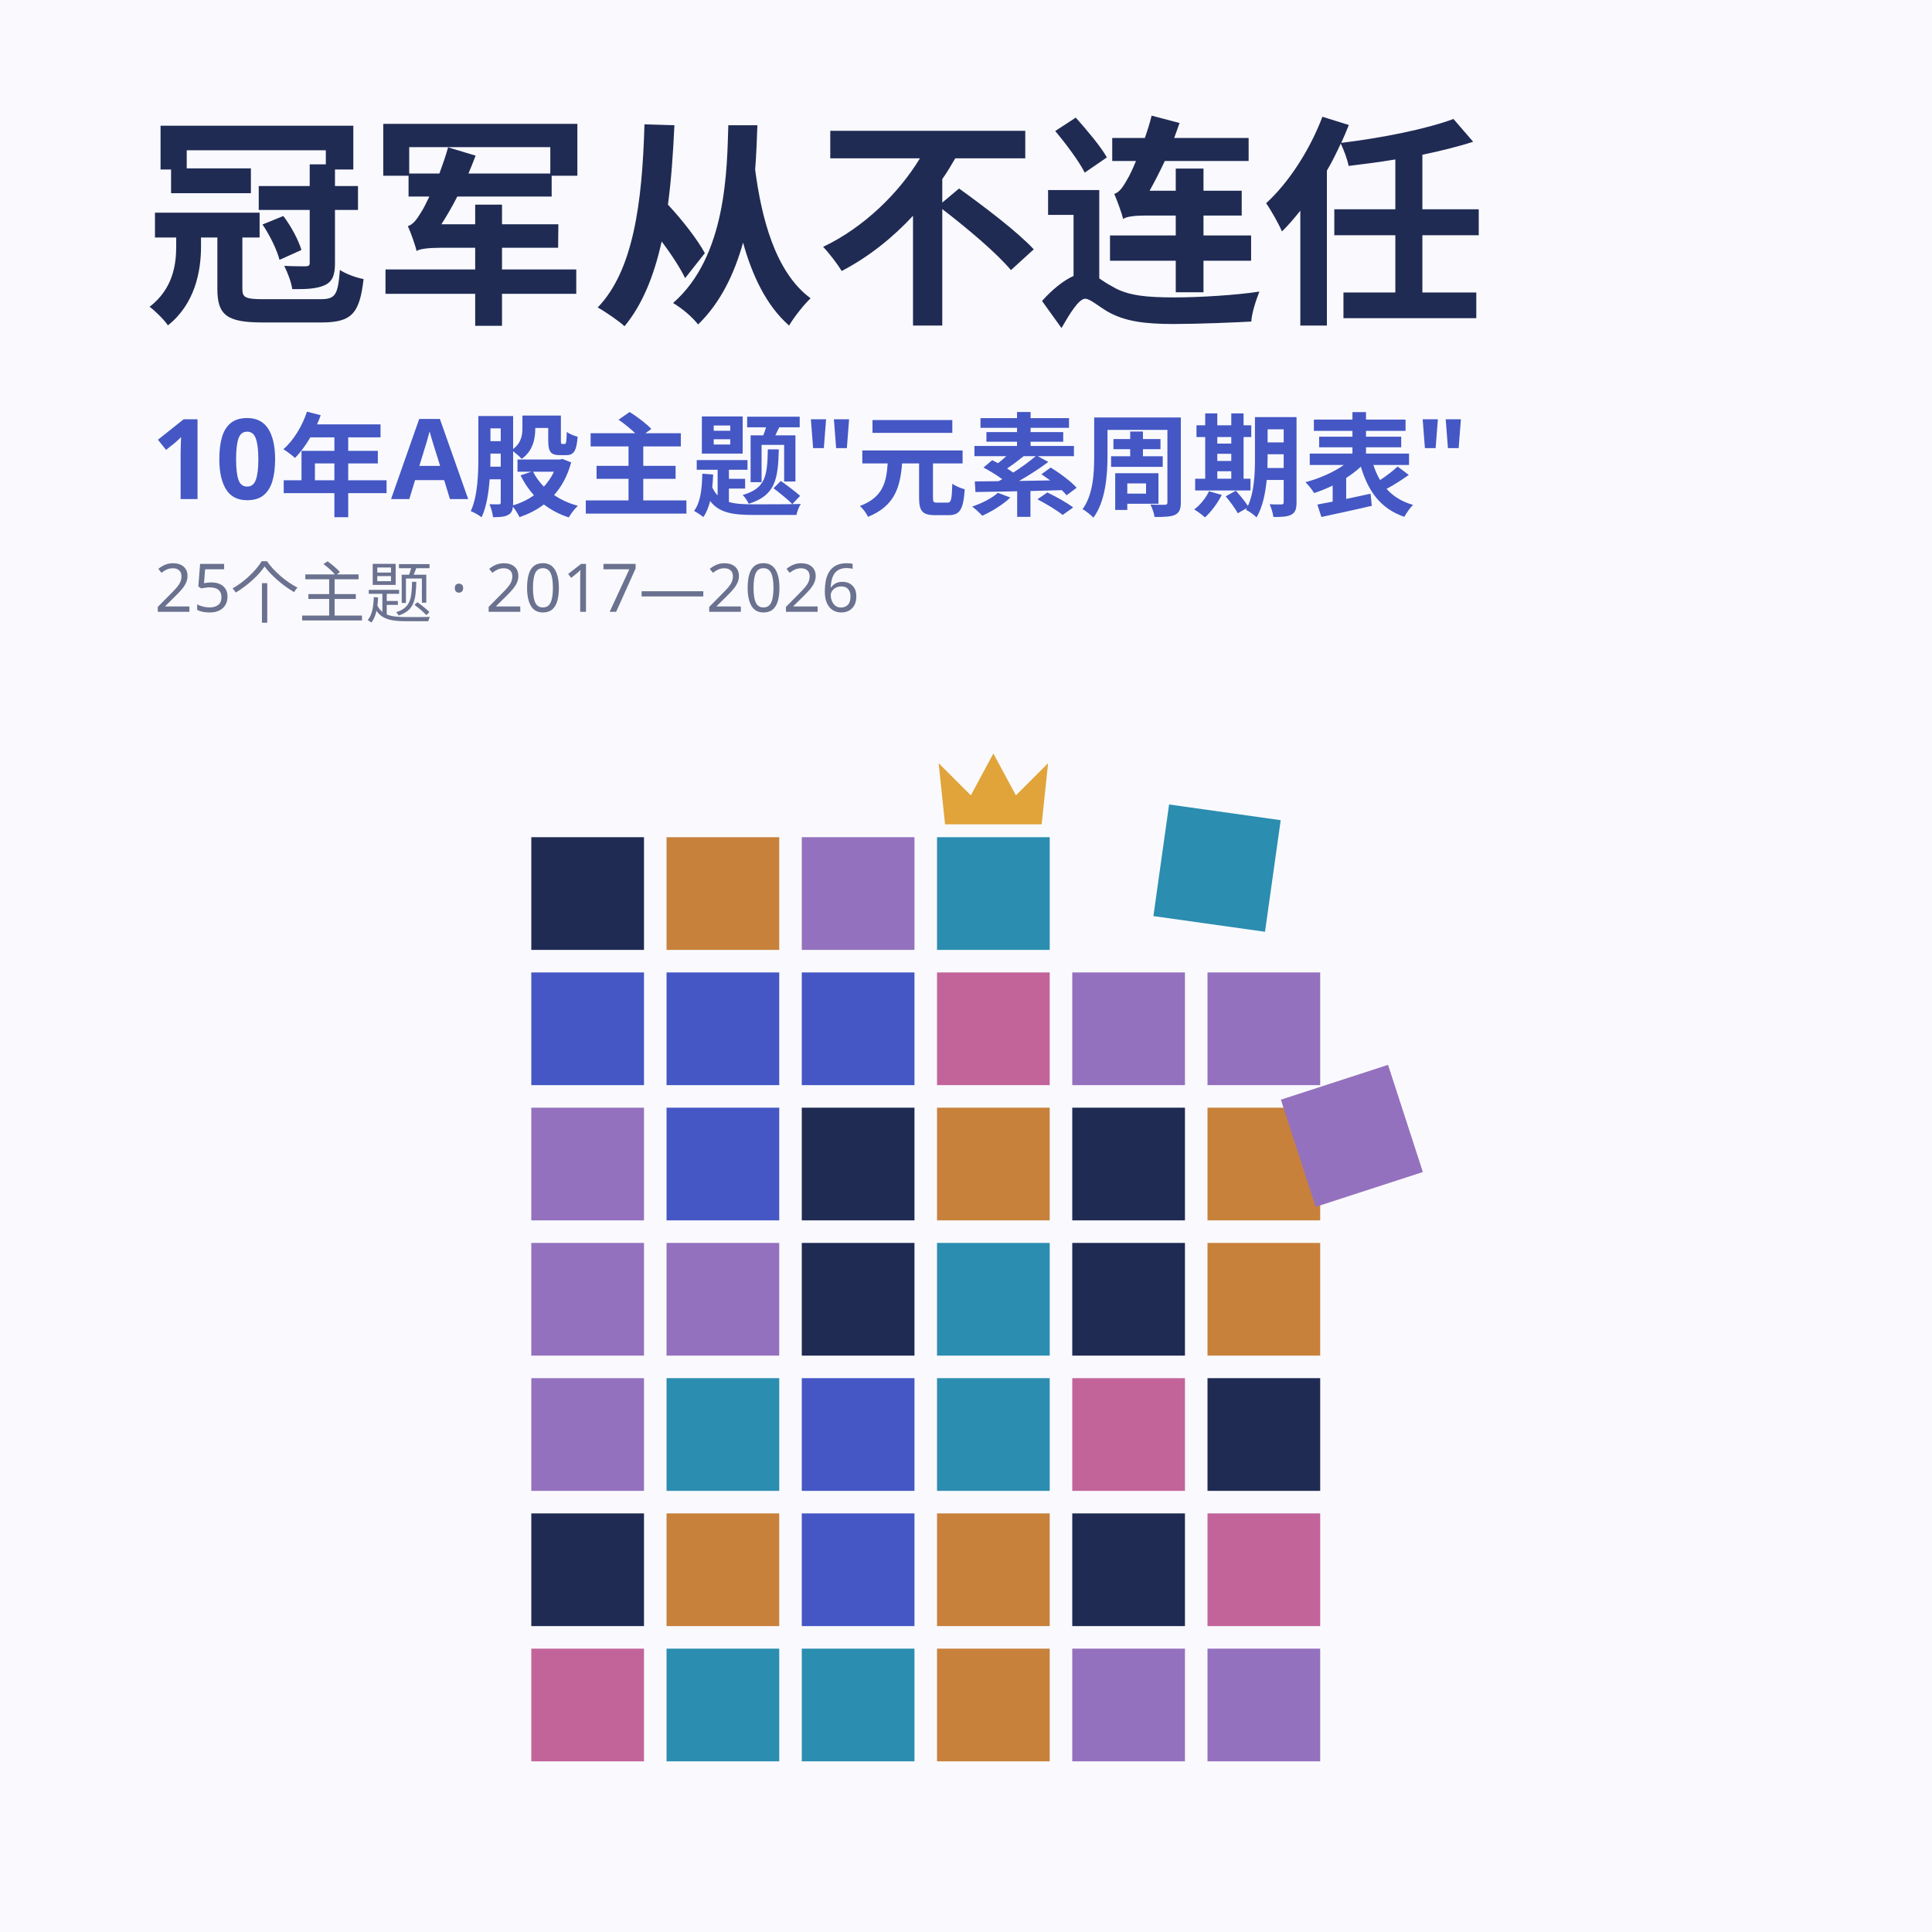
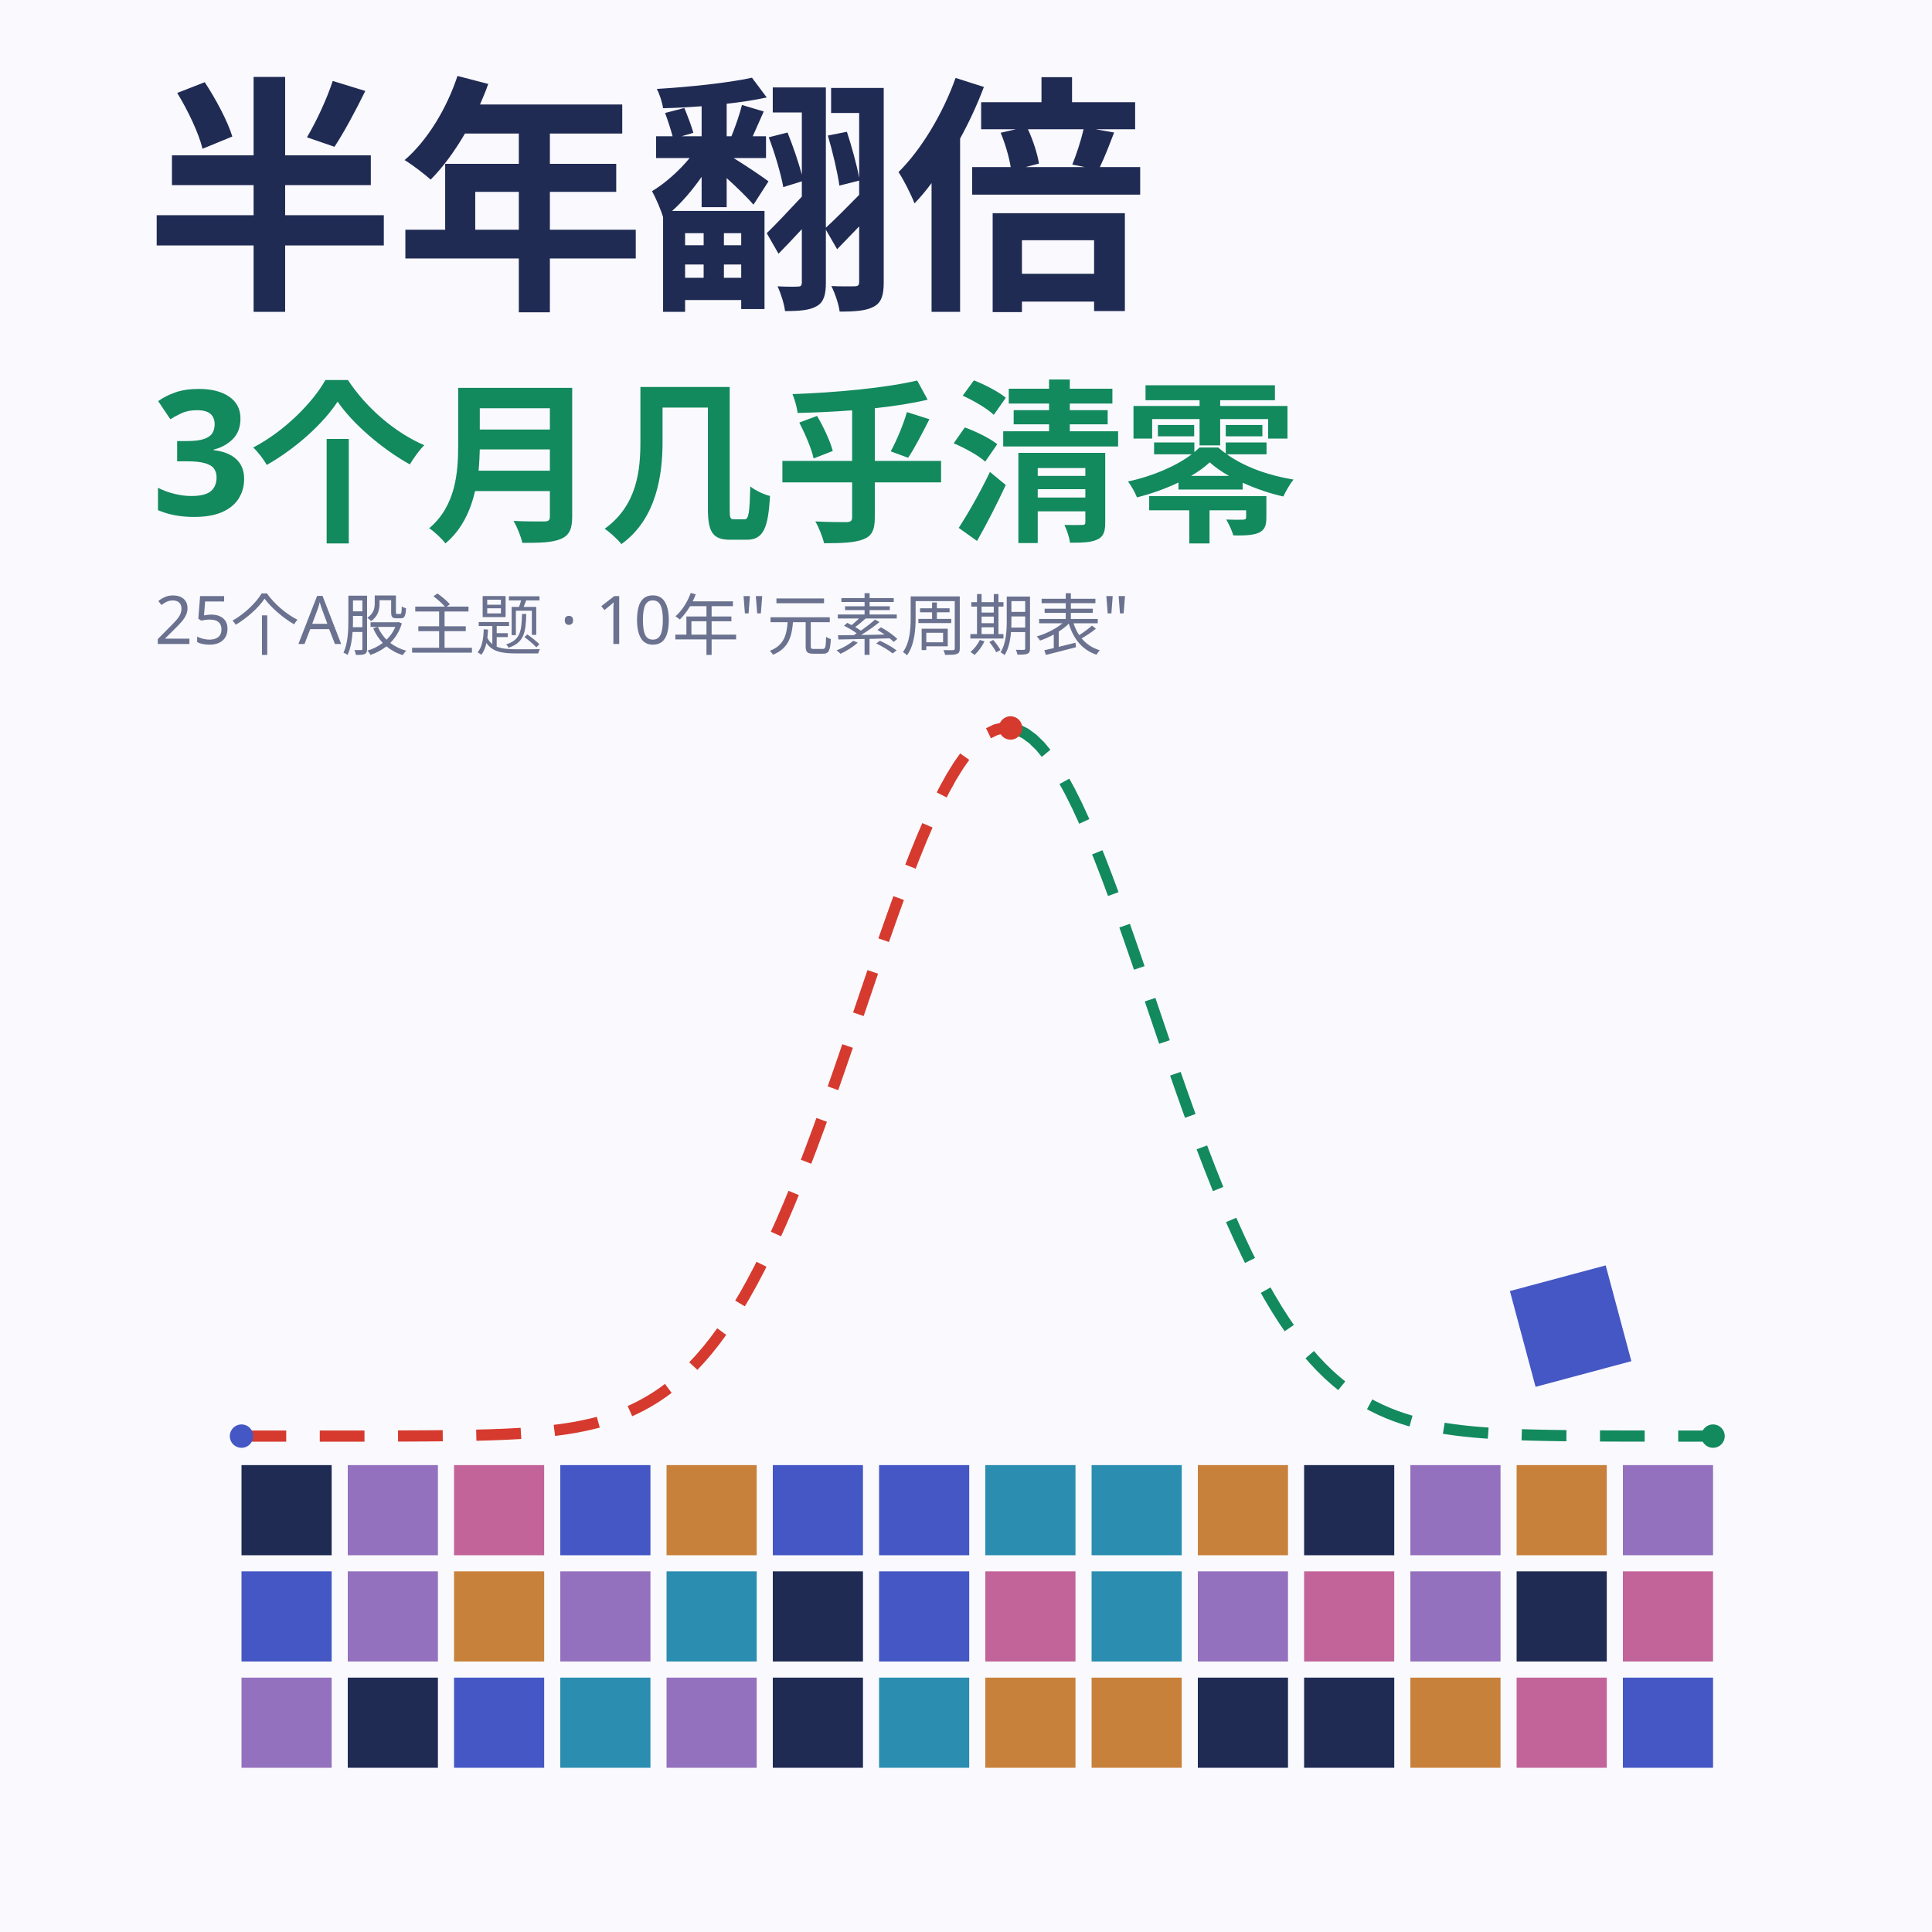
- <svg xmlns="http://www.w3.org/2000/svg" width="864pt" height="864pt" viewBox="0 0 864 864" version="1.1">
+ <svg xmlns="http://www.w3.org/2000/svg" xmlns:xlink="http://www.w3.org/1999/xlink" width="864pt" height="864pt" viewBox="0 0 864 864" version="1.1">
  <defs>
    <style type="text/css">*{stroke-linejoin: round; stroke-linecap: butt}</style>
  </defs>
  <g id="figure_1">
    <g id="patch_1">
      <path d="M 0 864  L 864 864  L 864 0  L 0 0  z " style="fill: #fafafe" />
    </g>
    <g id="axes_1">
      <g id="patch_2">
-         <path d="M 237.6 424.8  L 288 424.8  L 288 374.4  L 237.6 374.4  z " clip-path="url(#p6c2a5af9fb)" style="fill: #202b54" />
+         <path d="M 108 695.52  L 148.32 695.52  L 148.32 655.2  L 108 655.2  z " clip-path="url(#pbd0073ddfe)" style="fill: #202b54" />
      </g>
      <g id="patch_3">
-         <path d="M 237.6 485.28  L 288 485.28  L 288 434.88  L 237.6 434.88  z " clip-path="url(#p6c2a5af9fb)" style="fill: #4457c4" />
+         <path d="M 108 743.04  L 148.32 743.04  L 148.32 702.72  L 108 702.72  z " clip-path="url(#pbd0073ddfe)" style="fill: #4457c4" />
      </g>
      <g id="patch_4">
-         <path d="M 237.6 545.76  L 288 545.76  L 288 495.36  L 237.6 495.36  z " clip-path="url(#p6c2a5af9fb)" style="fill: #9471be" />
+         <path d="M 108 790.56  L 148.32 790.56  L 148.32 750.24  L 108 750.24  z " clip-path="url(#pbd0073ddfe)" style="fill: #9471be" />
      </g>
      <g id="patch_5">
-         <path d="M 237.6 606.24  L 288 606.24  L 288 555.84  L 237.6 555.84  z " clip-path="url(#p6c2a5af9fb)" style="fill: #9471be" />
+         <path d="M 155.52 695.52  L 195.84 695.52  L 195.84 655.2  L 155.52 655.2  z " clip-path="url(#pbd0073ddfe)" style="fill: #9471be" />
      </g>
      <g id="patch_6">
-         <path d="M 237.6 666.72  L 288 666.72  L 288 616.32  L 237.6 616.32  z " clip-path="url(#p6c2a5af9fb)" style="fill: #9471be" />
+         <path d="M 155.52 743.04  L 195.84 743.04  L 195.84 702.72  L 155.52 702.72  z " clip-path="url(#pbd0073ddfe)" style="fill: #9471be" />
      </g>
      <g id="patch_7">
-         <path d="M 237.6 727.2  L 288 727.2  L 288 676.8  L 237.6 676.8  z " clip-path="url(#p6c2a5af9fb)" style="fill: #202b54" />
+         <path d="M 155.52 790.56  L 195.84 790.56  L 195.84 750.24  L 155.52 750.24  z " clip-path="url(#pbd0073ddfe)" style="fill: #202b54" />
      </g>
      <g id="patch_8">
-         <path d="M 237.6 787.68  L 288 787.68  L 288 737.28  L 237.6 737.28  z " clip-path="url(#p6c2a5af9fb)" style="fill: #c2649a" />
+         <path d="M 203.04 695.52  L 243.36 695.52  L 243.36 655.2  L 203.04 655.2  z " clip-path="url(#pbd0073ddfe)" style="fill: #c2649a" />
      </g>
      <g id="patch_9">
-         <path d="M 298.08 424.8  L 348.48 424.8  L 348.48 374.4  L 298.08 374.4  z " clip-path="url(#p6c2a5af9fb)" style="fill: #c8813b" />
+         <path d="M 203.04 743.04  L 243.36 743.04  L 243.36 702.72  L 203.04 702.72  z " clip-path="url(#pbd0073ddfe)" style="fill: #c8813b" />
      </g>
      <g id="patch_10">
-         <path d="M 298.08 485.28  L 348.48 485.28  L 348.48 434.88  L 298.08 434.88  z " clip-path="url(#p6c2a5af9fb)" style="fill: #4457c4" />
+         <path d="M 203.04 790.56  L 243.36 790.56  L 243.36 750.24  L 203.04 750.24  z " clip-path="url(#pbd0073ddfe)" style="fill: #4457c4" />
      </g>
      <g id="patch_11">
-         <path d="M 298.08 545.76  L 348.48 545.76  L 348.48 495.36  L 298.08 495.36  z " clip-path="url(#p6c2a5af9fb)" style="fill: #4457c4" />
+         <path d="M 250.56 695.52  L 290.88 695.52  L 290.88 655.2  L 250.56 655.2  z " clip-path="url(#pbd0073ddfe)" style="fill: #4457c4" />
      </g>
      <g id="patch_12">
-         <path d="M 298.08 606.24  L 348.48 606.24  L 348.48 555.84  L 298.08 555.84  z " clip-path="url(#p6c2a5af9fb)" style="fill: #9471be" />
+         <path d="M 250.56 743.04  L 290.88 743.04  L 290.88 702.72  L 250.56 702.72  z " clip-path="url(#pbd0073ddfe)" style="fill: #9471be" />
      </g>
      <g id="patch_13">
-         <path d="M 298.08 666.72  L 348.48 666.72  L 348.48 616.32  L 298.08 616.32  z " clip-path="url(#p6c2a5af9fb)" style="fill: #2b8db0" />
+         <path d="M 250.56 790.56  L 290.88 790.56  L 290.88 750.24  L 250.56 750.24  z " clip-path="url(#pbd0073ddfe)" style="fill: #2b8db0" />
      </g>
      <g id="patch_14">
-         <path d="M 298.08 727.2  L 348.48 727.2  L 348.48 676.8  L 298.08 676.8  z " clip-path="url(#p6c2a5af9fb)" style="fill: #c8813b" />
+         <path d="M 298.08 695.52  L 338.4 695.52  L 338.4 655.2  L 298.08 655.2  z " clip-path="url(#pbd0073ddfe)" style="fill: #c8813b" />
      </g>
      <g id="patch_15">
-         <path d="M 298.08 787.68  L 348.48 787.68  L 348.48 737.28  L 298.08 737.28  z " clip-path="url(#p6c2a5af9fb)" style="fill: #2b8db0" />
+         <path d="M 298.08 743.04  L 338.4 743.04  L 338.4 702.72  L 298.08 702.72  z " clip-path="url(#pbd0073ddfe)" style="fill: #2b8db0" />
      </g>
      <g id="patch_16">
-         <path d="M 358.56 424.8  L 408.96 424.8  L 408.96 374.4  L 358.56 374.4  z " clip-path="url(#p6c2a5af9fb)" style="fill: #9471be" />
+         <path d="M 298.08 790.56  L 338.4 790.56  L 338.4 750.24  L 298.08 750.24  z " clip-path="url(#pbd0073ddfe)" style="fill: #9471be" />
      </g>
      <g id="patch_17">
-         <path d="M 358.56 485.28  L 408.96 485.28  L 408.96 434.88  L 358.56 434.88  z " clip-path="url(#p6c2a5af9fb)" style="fill: #4457c4" />
+         <path d="M 345.6 695.52  L 385.92 695.52  L 385.92 655.2  L 345.6 655.2  z " clip-path="url(#pbd0073ddfe)" style="fill: #4457c4" />
      </g>
      <g id="patch_18">
-         <path d="M 358.56 545.76  L 408.96 545.76  L 408.96 495.36  L 358.56 495.36  z " clip-path="url(#p6c2a5af9fb)" style="fill: #202b54" />
+         <path d="M 345.6 743.04  L 385.92 743.04  L 385.92 702.72  L 345.6 702.72  z " clip-path="url(#pbd0073ddfe)" style="fill: #202b54" />
      </g>
      <g id="patch_19">
-         <path d="M 358.56 606.24  L 408.96 606.24  L 408.96 555.84  L 358.56 555.84  z " clip-path="url(#p6c2a5af9fb)" style="fill: #202b54" />
+         <path d="M 345.6 790.56  L 385.92 790.56  L 385.92 750.24  L 345.6 750.24  z " clip-path="url(#pbd0073ddfe)" style="fill: #202b54" />
      </g>
      <g id="patch_20">
-         <path d="M 358.56 666.72  L 408.96 666.72  L 408.96 616.32  L 358.56 616.32  z " clip-path="url(#p6c2a5af9fb)" style="fill: #4457c4" />
+         <path d="M 393.12 695.52  L 433.44 695.52  L 433.44 655.2  L 393.12 655.2  z " clip-path="url(#pbd0073ddfe)" style="fill: #4457c4" />
      </g>
      <g id="patch_21">
-         <path d="M 358.56 727.2  L 408.96 727.2  L 408.96 676.8  L 358.56 676.8  z " clip-path="url(#p6c2a5af9fb)" style="fill: #4457c4" />
+         <path d="M 393.12 743.04  L 433.44 743.04  L 433.44 702.72  L 393.12 702.72  z " clip-path="url(#pbd0073ddfe)" style="fill: #4457c4" />
      </g>
      <g id="patch_22">
-         <path d="M 358.56 787.68  L 408.96 787.68  L 408.96 737.28  L 358.56 737.28  z " clip-path="url(#p6c2a5af9fb)" style="fill: #2b8db0" />
+         <path d="M 393.12 790.56  L 433.44 790.56  L 433.44 750.24  L 393.12 750.24  z " clip-path="url(#pbd0073ddfe)" style="fill: #2b8db0" />
      </g>
      <g id="patch_23">
-         <path d="M 419.04 424.8  L 469.44 424.8  L 469.44 374.4  L 419.04 374.4  z " clip-path="url(#p6c2a5af9fb)" style="fill: #2b8db0" />
+         <path d="M 440.64 695.52  L 480.96 695.52  L 480.96 655.2  L 440.64 655.2  z " clip-path="url(#pbd0073ddfe)" style="fill: #2b8db0" />
      </g>
      <g id="patch_24">
-         <path d="M 419.04 485.28  L 469.44 485.28  L 469.44 434.88  L 419.04 434.88  z " clip-path="url(#p6c2a5af9fb)" style="fill: #c2649a" />
+         <path d="M 440.64 743.04  L 480.96 743.04  L 480.96 702.72  L 440.64 702.72  z " clip-path="url(#pbd0073ddfe)" style="fill: #c2649a" />
      </g>
      <g id="patch_25">
-         <path d="M 419.04 545.76  L 469.44 545.76  L 469.44 495.36  L 419.04 495.36  z " clip-path="url(#p6c2a5af9fb)" style="fill: #c8813b" />
+         <path d="M 440.64 790.56  L 480.96 790.56  L 480.96 750.24  L 440.64 750.24  z " clip-path="url(#pbd0073ddfe)" style="fill: #c8813b" />
      </g>
      <g id="patch_26">
-         <path d="M 419.04 606.24  L 469.44 606.24  L 469.44 555.84  L 419.04 555.84  z " clip-path="url(#p6c2a5af9fb)" style="fill: #2b8db0" />
+         <path d="M 488.16 695.52  L 528.48 695.52  L 528.48 655.2  L 488.16 655.2  z " clip-path="url(#pbd0073ddfe)" style="fill: #2b8db0" />
      </g>
      <g id="patch_27">
-         <path d="M 419.04 666.72  L 469.44 666.72  L 469.44 616.32  L 419.04 616.32  z " clip-path="url(#p6c2a5af9fb)" style="fill: #2b8db0" />
+         <path d="M 488.16 743.04  L 528.48 743.04  L 528.48 702.72  L 488.16 702.72  z " clip-path="url(#pbd0073ddfe)" style="fill: #2b8db0" />
      </g>
      <g id="patch_28">
-         <path d="M 419.04 727.2  L 469.44 727.2  L 469.44 676.8  L 419.04 676.8  z " clip-path="url(#p6c2a5af9fb)" style="fill: #c8813b" />
+         <path d="M 488.16 790.56  L 528.48 790.56  L 528.48 750.24  L 488.16 750.24  z " clip-path="url(#pbd0073ddfe)" style="fill: #c8813b" />
      </g>
      <g id="patch_29">
-         <path d="M 419.04 787.68  L 469.44 787.68  L 469.44 737.28  L 419.04 737.28  z " clip-path="url(#p6c2a5af9fb)" style="fill: #c8813b" />
+         <path d="M 535.68 695.52  L 576 695.52  L 576 655.2  L 535.68 655.2  z " clip-path="url(#pbd0073ddfe)" style="fill: #c8813b" />
      </g>
      <g id="patch_30">
-         <path d="M 479.52 485.28  L 529.92 485.28  L 529.92 434.88  L 479.52 434.88  z " clip-path="url(#p6c2a5af9fb)" style="fill: #9471be" />
+         <path d="M 535.68 743.04  L 576 743.04  L 576 702.72  L 535.68 702.72  z " clip-path="url(#pbd0073ddfe)" style="fill: #9471be" />
      </g>
      <g id="patch_31">
-         <path d="M 479.52 545.76  L 529.92 545.76  L 529.92 495.36  L 479.52 495.36  z " clip-path="url(#p6c2a5af9fb)" style="fill: #202b54" />
+         <path d="M 535.68 790.56  L 576 790.56  L 576 750.24  L 535.68 750.24  z " clip-path="url(#pbd0073ddfe)" style="fill: #202b54" />
      </g>
      <g id="patch_32">
-         <path d="M 479.52 606.24  L 529.92 606.24  L 529.92 555.84  L 479.52 555.84  z " clip-path="url(#p6c2a5af9fb)" style="fill: #202b54" />
+         <path d="M 583.2 695.52  L 623.52 695.52  L 623.52 655.2  L 583.2 655.2  z " clip-path="url(#pbd0073ddfe)" style="fill: #202b54" />
      </g>
      <g id="patch_33">
-         <path d="M 479.52 666.72  L 529.92 666.72  L 529.92 616.32  L 479.52 616.32  z " clip-path="url(#p6c2a5af9fb)" style="fill: #c2649a" />
+         <path d="M 583.2 743.04  L 623.52 743.04  L 623.52 702.72  L 583.2 702.72  z " clip-path="url(#pbd0073ddfe)" style="fill: #c2649a" />
      </g>
      <g id="patch_34">
-         <path d="M 479.52 727.2  L 529.92 727.2  L 529.92 676.8  L 479.52 676.8  z " clip-path="url(#p6c2a5af9fb)" style="fill: #202b54" />
+         <path d="M 583.2 790.56  L 623.52 790.56  L 623.52 750.24  L 583.2 750.24  z " clip-path="url(#pbd0073ddfe)" style="fill: #202b54" />
      </g>
      <g id="patch_35">
-         <path d="M 479.52 787.68  L 529.92 787.68  L 529.92 737.28  L 479.52 737.28  z " clip-path="url(#p6c2a5af9fb)" style="fill: #9471be" />
+         <path d="M 630.72 695.52  L 671.04 695.52  L 671.04 655.2  L 630.72 655.2  z " clip-path="url(#pbd0073ddfe)" style="fill: #9471be" />
      </g>
      <g id="patch_36">
-         <path d="M 540 485.28  L 590.4 485.28  L 590.4 434.88  L 540 434.88  z " clip-path="url(#p6c2a5af9fb)" style="fill: #9471be" />
+         <path d="M 630.72 743.04  L 671.04 743.04  L 671.04 702.72  L 630.72 702.72  z " clip-path="url(#pbd0073ddfe)" style="fill: #9471be" />
      </g>
      <g id="patch_37">
-         <path d="M 540 545.76  L 590.4 545.76  L 590.4 495.36  L 540 495.36  z " clip-path="url(#p6c2a5af9fb)" style="fill: #c8813b" />
+         <path d="M 630.72 790.56  L 671.04 790.56  L 671.04 750.24  L 630.72 750.24  z " clip-path="url(#pbd0073ddfe)" style="fill: #c8813b" />
      </g>
      <g id="patch_38">
-         <path d="M 540 606.24  L 590.4 606.24  L 590.4 555.84  L 540 555.84  z " clip-path="url(#p6c2a5af9fb)" style="fill: #c8813b" />
+         <path d="M 678.24 695.52  L 718.56 695.52  L 718.56 655.2  L 678.24 655.2  z " clip-path="url(#pbd0073ddfe)" style="fill: #c8813b" />
      </g>
      <g id="patch_39">
-         <path d="M 540 666.72  L 590.4 666.72  L 590.4 616.32  L 540 616.32  z " clip-path="url(#p6c2a5af9fb)" style="fill: #202b54" />
+         <path d="M 678.24 743.04  L 718.56 743.04  L 718.56 702.72  L 678.24 702.72  z " clip-path="url(#pbd0073ddfe)" style="fill: #202b54" />
      </g>
      <g id="patch_40">
-         <path d="M 540 727.2  L 590.4 727.2  L 590.4 676.8  L 540 676.8  z " clip-path="url(#p6c2a5af9fb)" style="fill: #c2649a" />
+         <path d="M 678.24 790.56  L 718.56 790.56  L 718.56 750.24  L 678.24 750.24  z " clip-path="url(#pbd0073ddfe)" style="fill: #c2649a" />
      </g>
      <g id="patch_41">
-         <path d="M 540 787.68  L 590.4 787.68  L 590.4 737.28  L 540 737.28  z " clip-path="url(#p6c2a5af9fb)" style="fill: #9471be" />
+         <path d="M 725.76 695.52  L 766.08 695.52  L 766.08 655.2  L 725.76 655.2  z " clip-path="url(#pbd0073ddfe)" style="fill: #9471be" />
      </g>
      <g id="patch_42">
-         <path d="M 422.64 368.64  L 419.76 341.28  L 434.16 355.68  L 444.24 336.96  L 454.32 355.68  L 468.72 341.28  L 465.84 368.64  z " clip-path="url(#p6c2a5af9fb)" style="fill: #e0a43a" />
+         <path d="M 725.76 743.04  L 766.08 743.04  L 766.08 702.72  L 725.76 702.72  z " clip-path="url(#pbd0073ddfe)" style="fill: #c2649a" />
      </g>
      <g id="patch_43">
-         <path d="M 515.808 409.68  L 565.718 416.694  L 572.732 366.785  L 522.822 359.77  z " clip-path="url(#p6c2a5af9fb)" style="fill: #2b8db0" />
+         <path d="M 725.76 790.56  L 766.08 790.56  L 766.08 750.24  L 725.76 750.24  z " clip-path="url(#pbd0073ddfe)" style="fill: #4457c4" />
      </g>
      <g id="patch_44">
-         <path d="M 588.384 539.712  L 636.317 524.138  L 620.743 476.204  L 572.81 491.779  z " clip-path="url(#p6c2a5af9fb)" style="fill: #9471be" />
+         <path d="M 686.714 620.205  L 729.554 608.726  L 718.075 565.885  L 675.234 577.364  z " clip-path="url(#pbd0073ddfe)" style="fill: #4457c4" />
+       </g>
+       <g id="line2d_1">
+         <path d="M 108 642.24  L 111.307 642.24  L 114.614 642.239  L 117.921 642.239  L 121.228 642.239  L 124.535 642.239  L 127.842 642.238  L 131.149 642.238  L 134.455 642.237  L 137.762 642.237  L 141.069 642.236  L 144.376 642.235  L 147.683 642.233  L 150.99 642.232  L 154.297 642.23  L 157.604 642.227  L 160.911 642.223  L 164.218 642.219  L 167.525 642.214  L 170.832 642.208  L 174.139 642.2  L 177.446 642.191  L 180.753 642.179  L 184.059 642.165  L 187.366 642.147  L 190.673 642.127  L 193.98 642.101  L 197.287 642.071  L 200.594 642.034  L 203.901 641.991  L 207.208 641.938  L 210.515 641.876  L 213.822 641.802  L 217.129 641.714  L 220.436 641.61  L 223.743 641.487  L 227.05 641.343  L 230.357 641.174  L 233.664 640.976  L 236.97 640.746  L 240.277 640.478  L 243.584 640.167  L 246.891 639.808  L 250.198 639.395  L 253.505 638.919  L 256.812 638.374  L 260.119 637.751  L 263.426 637.041  L 266.733 636.235  L 270.04 635.321  L 273.347 634.288  L 276.654 633.125  L 279.961 631.819  L 283.268 630.356  L 286.574 628.722  L 289.881 626.904  L 293.188 624.885  L 296.495 622.652  L 299.802 620.188  L 303.109 617.479  L 306.416 614.507  L 309.723 611.26  L 313.03 607.72  L 316.337 603.876  L 319.644 599.713  L 322.951 595.22  L 326.258 590.385  L 329.565 585.201  L 332.872 579.66  L 336.178 573.758  L 339.485 567.491  L 342.792 560.861  L 346.099 553.871  L 349.406 546.528  L 352.713 538.841  L 356.02 530.824  L 359.327 522.495  L 362.634 513.874  L 365.941 504.987  L 369.248 495.862  L 372.555 486.532  L 375.862 477.033  L 379.169 467.407  L 382.476 457.695  L 385.783 447.945  L 389.089 438.207  L 392.396 428.532  L 395.703 418.974  L 399.01 409.589  L 402.317 400.433  L 405.624 391.564  L 408.931 383.038  L 412.238 374.912  L 415.545 367.24  L 418.852 360.077  L 422.159 353.472  L 425.466 347.473  L 428.773 342.123  L 432.08 337.463  L 435.387 333.527  L 438.693 330.345  L 442 327.94  L 445.307 326.333  L 448.614 325.534  " clip-path="url(#pbd0073ddfe)" style="fill: none; stroke-dasharray: 20,15; stroke-dashoffset: 0; stroke: #d63a2f; stroke-width: 5" />
+       </g>
+       <g id="line2d_2">
+         <path d="M 451.921 325.55  L 455.228 326.382  L 458.535 328.021  L 461.842 330.457  L 465.149 333.67  L 468.456 337.636  L 471.763 342.324  L 475.07 347.7  L 478.377 353.725  L 481.684 360.353  L 484.991 367.538  L 488.297 375.229  L 491.604 383.372  L 494.911 391.912  L 498.218 400.794  L 501.525 409.96  L 504.832 419.353  L 508.139 428.917  L 511.446 438.596  L 514.753 448.336  L 518.06 458.085  L 521.367 467.794  L 524.674 477.416  L 527.981 486.909  L 531.288 496.231  L 534.595 505.347  L 537.902 514.224  L 541.208 522.834  L 544.515 531.151  L 547.822 539.155  L 551.129 546.828  L 554.436 554.158  L 557.743 561.133  L 561.05 567.749  L 564.357 574.001  L 567.664 579.889  L 570.971 585.415  L 574.278 590.585  L 577.585 595.406  L 580.892 599.886  L 584.199 604.036  L 587.506 607.868  L 590.812 611.395  L 594.119 614.631  L 597.426 617.592  L 600.733 620.292  L 604.04 622.746  L 607.347 624.97  L 610.654 626.98  L 613.961 628.791  L 617.268 630.417  L 620.575 631.874  L 623.882 633.174  L 627.189 634.332  L 630.496 635.359  L 633.803 636.269  L 637.11 637.071  L 640.416 637.778  L 643.723 638.397  L 647.03 638.939  L 650.337 639.412  L 653.644 639.824  L 656.951 640.181  L 660.258 640.489  L 663.565 640.756  L 666.872 640.985  L 670.179 641.181  L 673.486 641.349  L 676.793 641.492  L 680.1 641.614  L 683.407 641.717  L 686.714 641.805  L 690.021 641.878  L 693.327 641.94  L 696.634 641.992  L 699.941 642.036  L 703.248 642.072  L 706.555 642.102  L 709.862 642.128  L 713.169 642.148  L 716.476 642.165  L 719.783 642.179  L 723.09 642.191  L 726.397 642.2  L 729.704 642.208  L 733.011 642.214  L 736.318 642.219  L 739.625 642.224  L 742.931 642.227  L 746.238 642.23  L 749.545 642.232  L 752.852 642.233  L 756.159 642.235  L 759.466 642.236  L 762.773 642.237  L 766.08 642.238  " clip-path="url(#pbd0073ddfe)" style="fill: none; stroke-dasharray: 20,15; stroke-dashoffset: 0; stroke: #13895e; stroke-width: 5" />
+       </g>
+       <g id="PathCollection_1">
+         <defs>
+           <path id="C0_0_5deb972b8a" d="M 0 4.743  C 1.258 4.743 2.465 4.244 3.354 3.354  C 4.244 2.465 4.743 1.258 4.743 -0  C 4.743 -1.258 4.244 -2.465 3.354 -3.354  C 2.465 -4.244 1.258 -4.743 0 -4.743  C -1.258 -4.743 -2.465 -4.244 -3.354 -3.354  C -4.244 -2.465 -4.743 -1.258 -4.743 0  C -4.743 1.258 -4.244 2.465 -3.354 3.354  C -2.465 4.244 -1.258 4.743 0 4.743  z " />
+         </defs>
+         <g clip-path="url(#pbd0073ddfe)">
+           <use xlink:href="#C0_0_5deb972b8a" x="108" y="642.24" style="fill: #4457c4; stroke: #4457c4" />
+         </g>
+         <g clip-path="url(#pbd0073ddfe)">
+           <use xlink:href="#C0_0_5deb972b8a" x="451.921" y="325.55" style="fill: #d63a2f; stroke: #d63a2f" />
+         </g>
+         <g clip-path="url(#pbd0073ddfe)">
+           <use xlink:href="#C0_0_5deb972b8a" x="766.08" y="642.238" style="fill: #13895e; stroke: #13895e" />
+         </g>
      </g>
      <g id="text_1">
-         <text style="font-weight: 700; font-size: 100px; font-family: 'Microsoft YaHei'; text-anchor: start; fill: #202b54" x="64.8" y="136.8" transform="rotate(-0 64.8 136.8)">冠军从不连任</text>
+         <text style="font-weight: 700; font-size: 112px; font-family: 'Microsoft YaHei'; text-anchor: start; fill: #202b54" x="64.8" y="129.6" transform="rotate(-0 64.8 129.6)">半年翻倍</text>
      </g>
      <g id="text_2">
-         <text style="font-weight: 700; font-size: 50px; font-family: 'Microsoft YaHei'; text-anchor: start; fill: #4457c4" x="67.68" y="223.2" transform="rotate(-0 67.68 223.2)">10年A股主题"元素周期表"</text>
+         <text style="font-weight: 700; font-size: 78px; font-family: 'Microsoft YaHei'; text-anchor: start; fill: #13895e" x="67.68" y="230.4" transform="rotate(-0 67.68 230.4)">3个月几乎清零</text>
      </g>
      <g id="text_3">
-         <text style="font-size: 30px; font-family: 'Microsoft YaHei'; text-anchor: start; fill: #6b7290" x="69.12" y="273.6" transform="rotate(-0 69.12 273.6)">25个主题 · 2017—2026</text>
+         <text style="font-size: 30px; font-family: 'Microsoft YaHei'; text-anchor: start; fill: #6b7290" x="69.12" y="288" transform="rotate(-0 69.12 288)">25个A股主题 · 10年"元素周期表"</text>
      </g>
    </g>
  </g>
  <defs>
-     <clipPath id="p6c2a5af9fb">
+     <clipPath id="pbd0073ddfe">
      <rect x="0" y="0" width="864" height="864" />
    </clipPath>
  </defs>
</svg>
